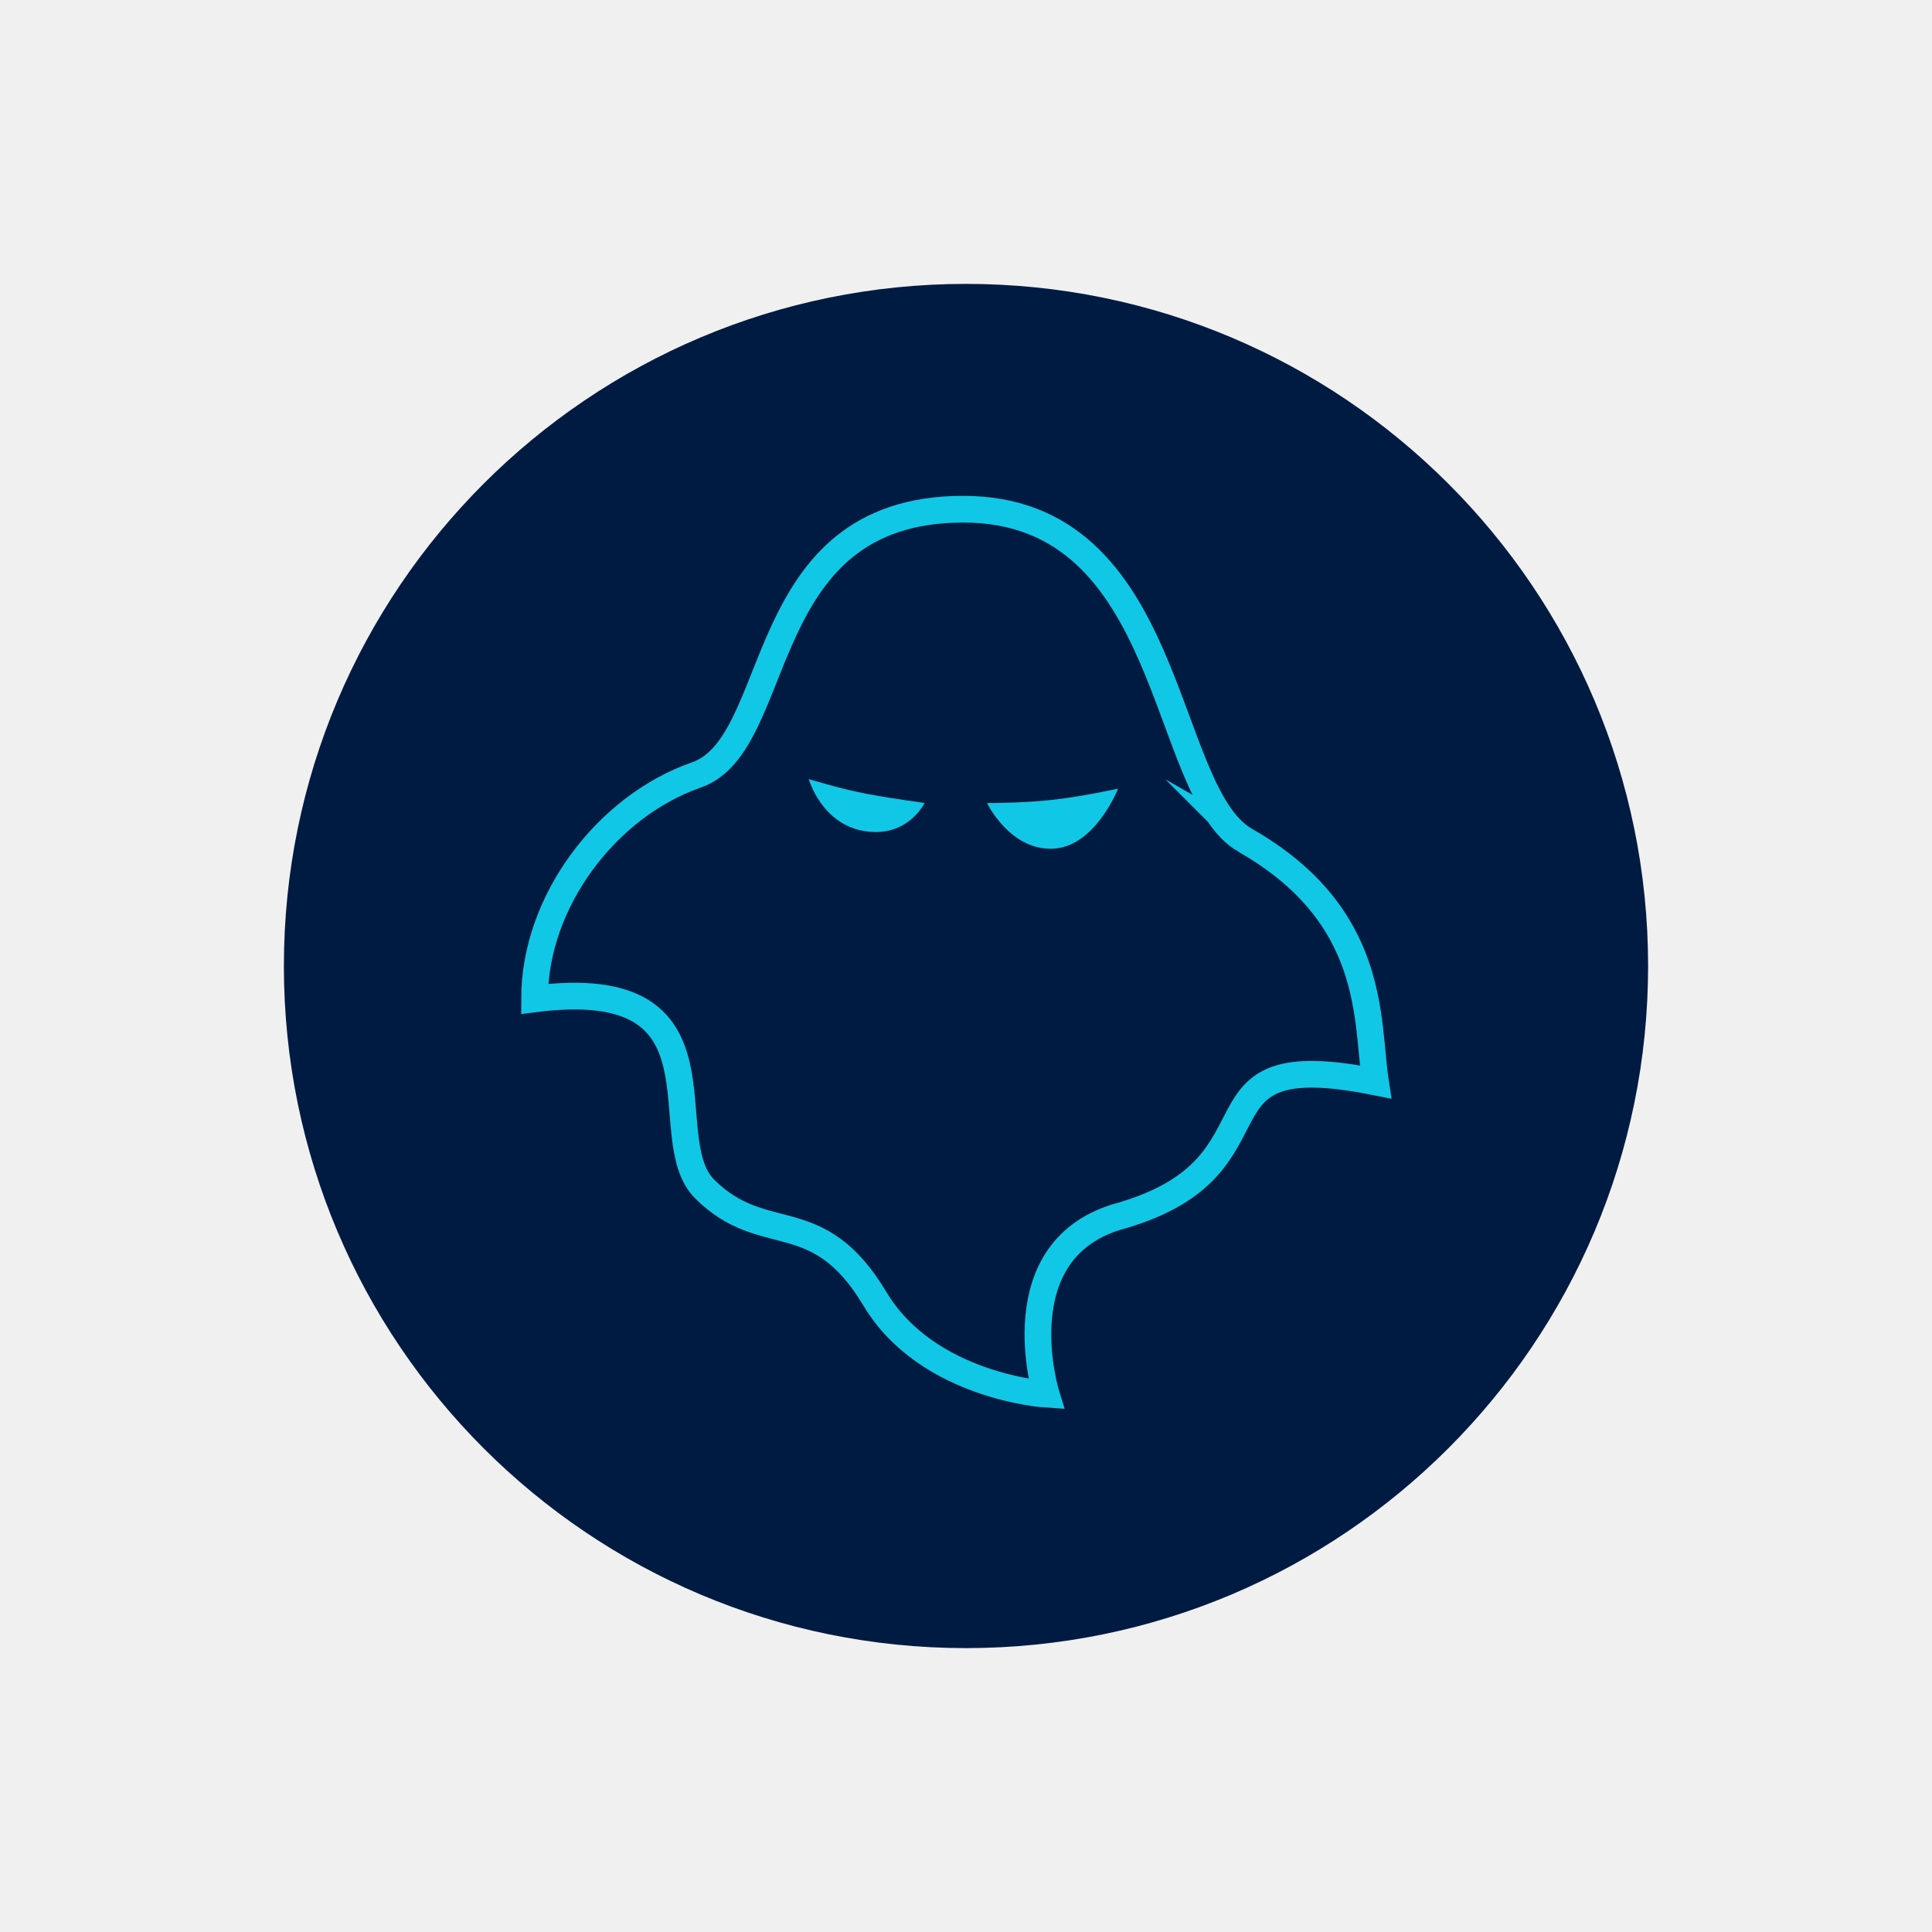
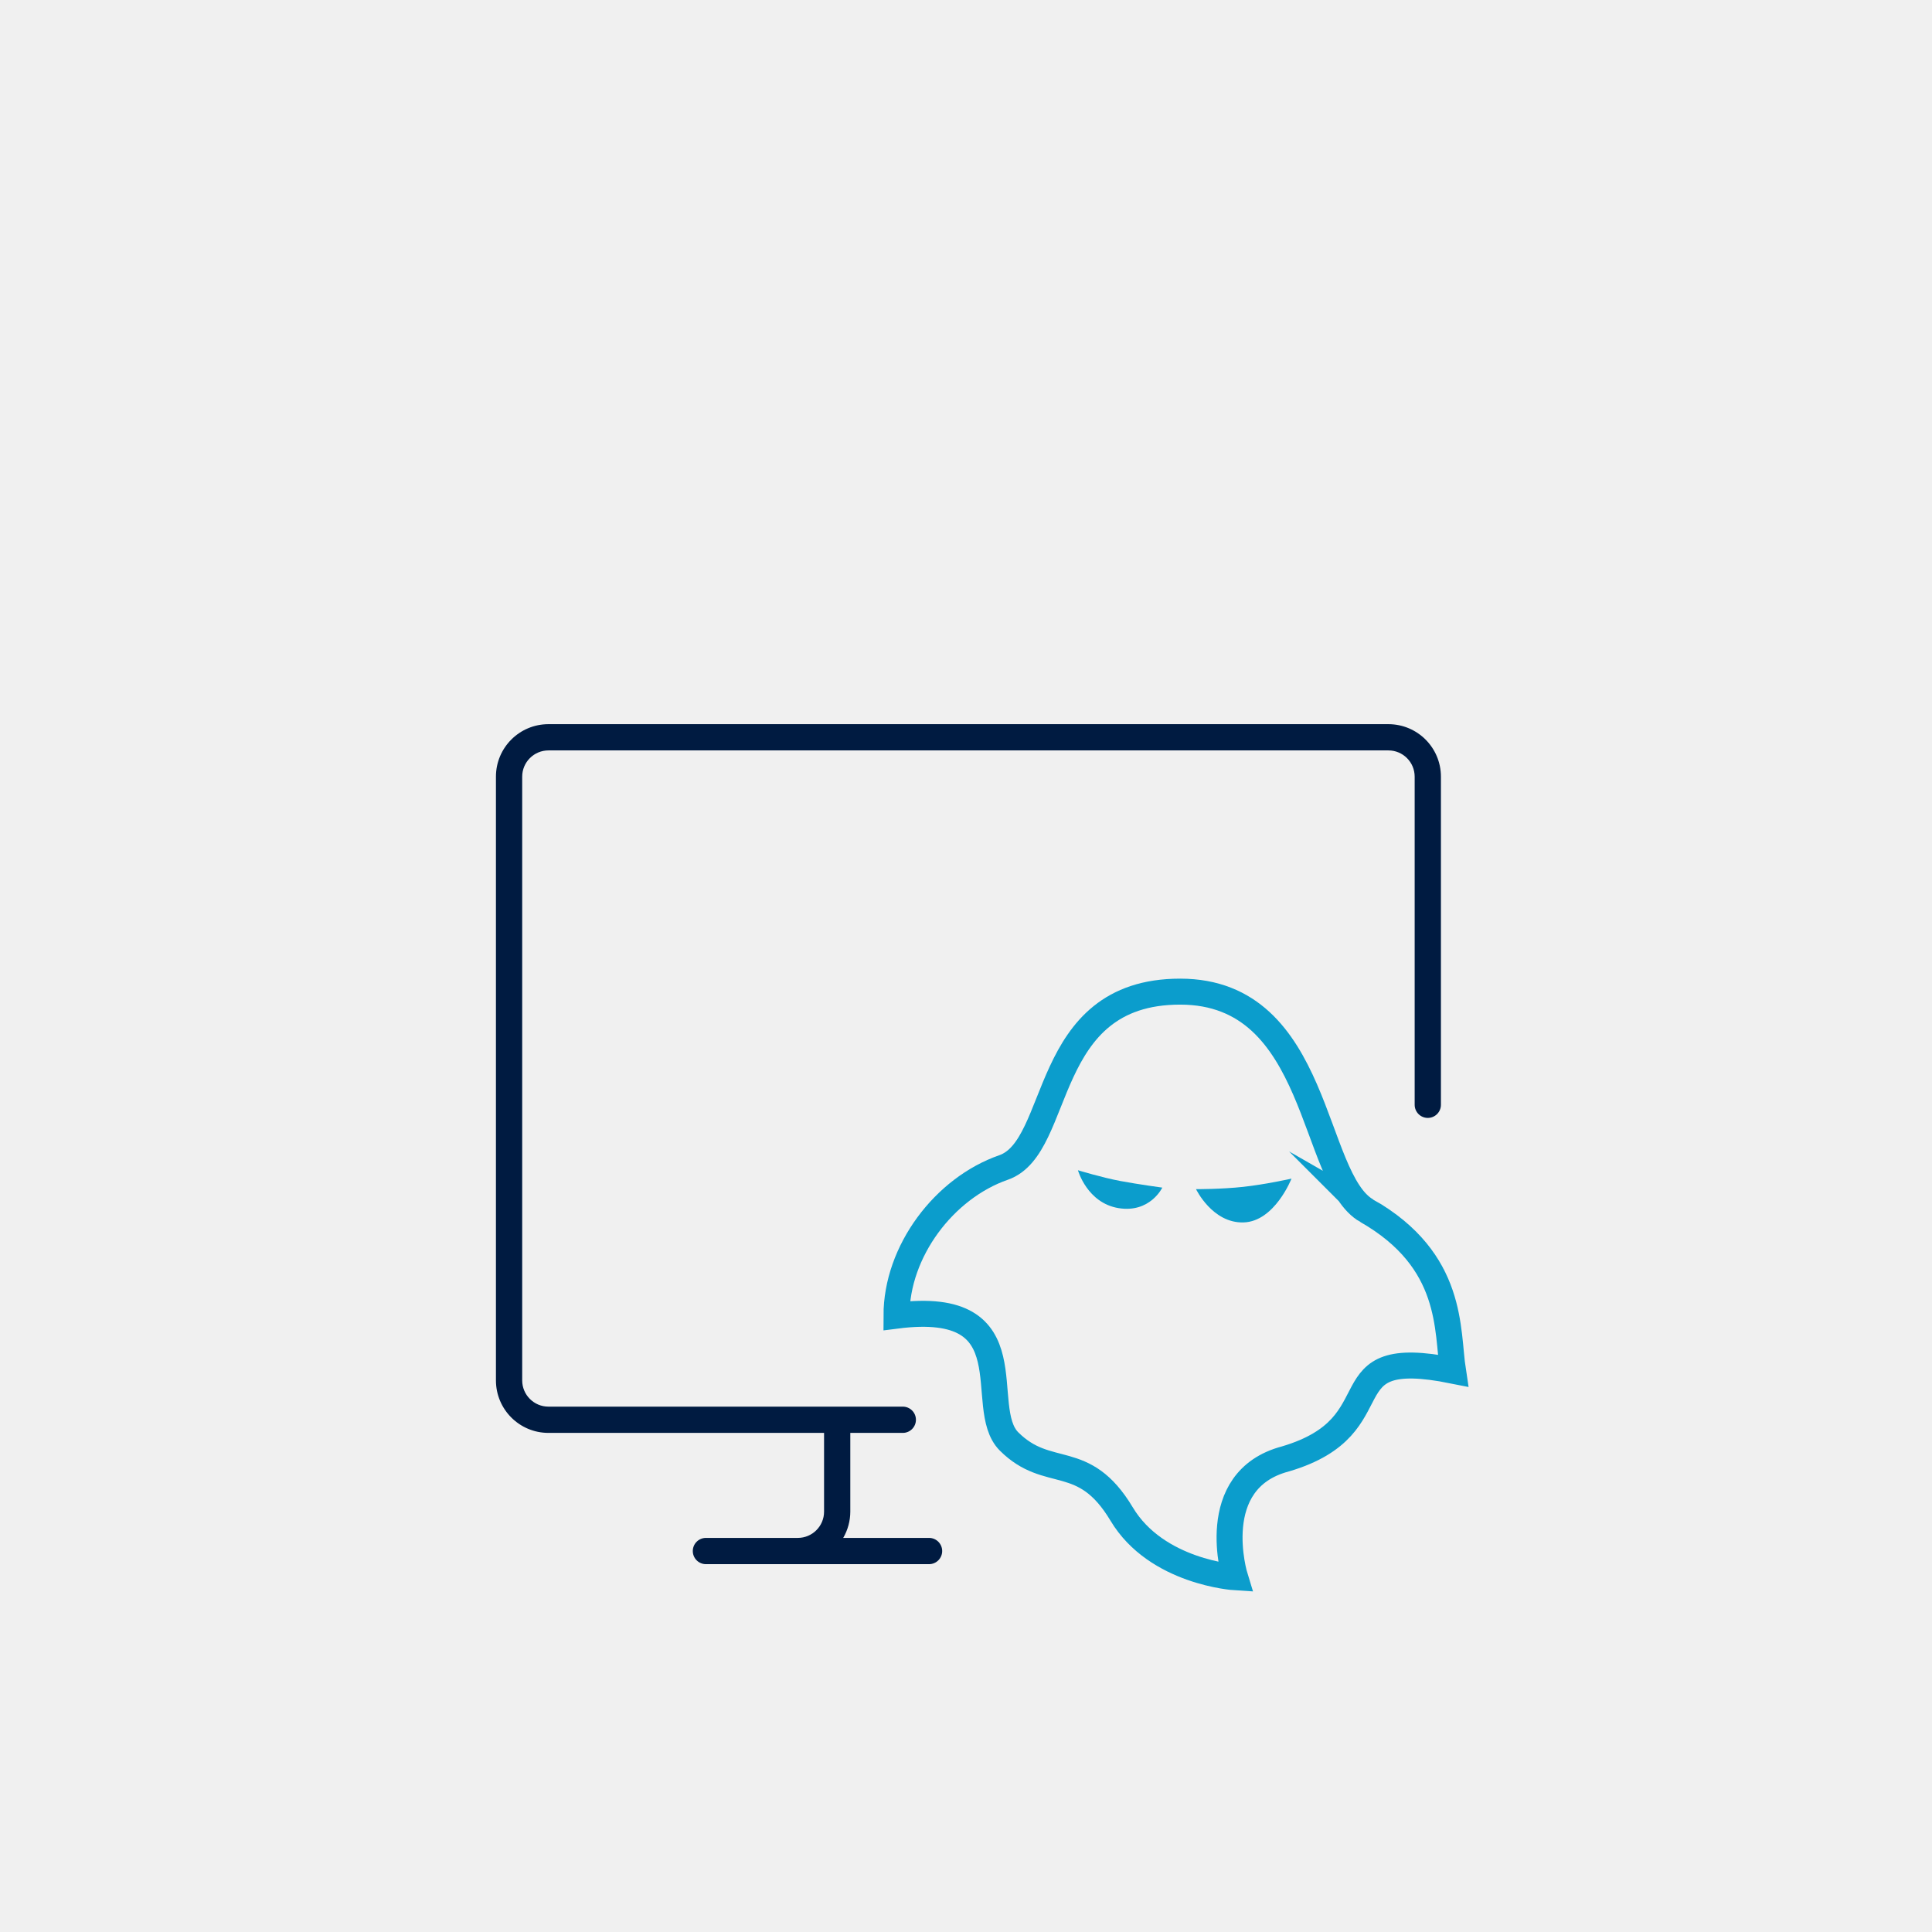
<svg xmlns="http://www.w3.org/2000/svg" xmlns:xlink="http://www.w3.org/1999/xlink" width="512" height="512" viewBox="0 0 135.467 135.467" version="1.1" id="svg8">
  <defs id="defs2">
    <linearGradient id="linearGradient943">
      <stop style="stop-color:#000000;stop-opacity:1;" offset="0" id="stop941" />
    </linearGradient>
    <linearGradient id="Spectre_Dark" gradientTransform="matrix(13.01503,0,0,13.01503,-105.5374,-78.93562)">
      <stop style="stop-color:#001b41;stop-opacity:1;" offset="0" id="stop935" />
    </linearGradient>
    <linearGradient id="Spectre" gradientTransform="translate(3.697883,7.395766)">
-       <stop style="stop-color:#11c7e6;stop-opacity:1;" offset="0" id="stop929" />
+       <stop style="stop-color:#0b9dcc;stop-opacity:1;" offset="0" id="stop929" />
    </linearGradient>
    <linearGradient id="linearGradient897">
      <stop style="stop-color:#000000;stop-opacity:1;" offset="0" id="stop895" />
    </linearGradient>
    <linearGradient xlink:href="#Spectre" id="linearGradient933" x1="0.731" y1="16.79" x2="11.938" y2="16.79" gradientUnits="userSpaceOnUse" gradientTransform="matrix(5.753954,0,0,5.753954,30.9992,130.6885)" />
    <linearGradient xlink:href="#Spectre_Dark" id="linearGradient974" gradientUnits="userSpaceOnUse" gradientTransform="matrix(6.170461,0,0,6.170461,26.69435,123.7357)" />
  </defs>
-   <g id="layer1" transform="translate(0,-161.5333)" style="display:inline">
+   <g id="layer1" transform="translate(0,-161.5333)" style="display:none">
    <circle style="fill:url(#linearGradient974);fill-opacity:1;stroke:none;stroke-width:1.258;stroke-linecap:round;stroke-miterlimit:4;stroke-dasharray:none;stroke-opacity:1;paint-order:markers stroke fill" id="path893" cx="67.733" cy="229.267" r="47.828" />
    <g id="g4221">
      <path style="fill:none;stroke:url(#linearGradient933);stroke-width:1.872;stroke-linecap:round;stroke-miterlimit:10;stroke-dasharray:none;stroke-opacity:1" class="st0" d="m 87.314,220.455 c -5.945,-3.395 -4.927,-23.218 -19.773,-23.218 -14.846,0 -12.43,16.45 -18.716,18.636 -6.285,2.186 -11.345,8.868 -11.345,15.699 14.29,-1.824 8.286,9.696 11.927,13.329 4.175,4.166 7.891,0.935 11.935,7.695 3.695,6.178 12.014,6.699 12.014,6.699 0,0 -3.178,-10.295 5.345,-12.543 12.024,-3.553 3.992,-12.114 17.745,-9.355 -0.655,-4.279 0.134,-11.651 -9.133,-16.943 z" id="path817" />
      <g id="g908" transform="matrix(6.170461,0,0,6.170461,27.83109,124.6922)" style="fill:url(#Spectre);fill-opacity:1">
        <path d="m 5.996,15.095 c 0,0 -0.191,0.4 -0.682,0.32 -0.491,-0.08 -0.634,-0.591 -0.634,-0.591 0,0 0.378,0.115 0.662,0.168 0.284,0.053 0.654,0.103 0.654,0.103 z" id="ellipse819" style="fill:url(#Spectre);fill-opacity:1;stroke-width:0.523" />
        <path d="m 8.195,14.932 c 0,0 -0.262,0.669 -0.748,0.683 -0.486,0.014 -0.741,-0.519 -0.741,-0.519 0,0 0.392,0.002 0.738,-0.036 0.347,-0.038 0.751,-0.128 0.751,-0.128 z" id="ellipse819-7" style="fill:url(#Spectre);fill-opacity:1;stroke-width:0.523" />
      </g>
    </g>
  </g>
  <g id="layer2" style="display:none">
    <rect style="fill:url(#Spectre_Dark);fill-opacity:1;stroke:none;stroke-width:2.499;stroke-linecap:round;stroke-linejoin:round;stroke-miterlimit:10;stroke-dasharray:none;stroke-opacity:1" id="rect5108" width="135.467" height="135.467" x="0" y="0" />
    <path fill="#164194" d="m 95.086,30.054 c -0.39,-0.417 -0.573,-0.937 -0.521,-1.484 0.052,-0.547 0.312,-1.067 0.729,-1.38 0.443,-0.338 1.015,-0.469 1.562,-0.338 0.547,0.104 1.015,0.443 1.276,0.911 0.234,0.442 0.755,0.755 1.276,0.755 0.26,0 0.495,-0.078 0.703,-0.182 0.338,-0.208 0.599,-0.521 0.703,-0.911 0.104,-0.39 0.052,-0.781 -0.156,-1.119 -0.677,-1.197 -1.848,-2.03 -3.228,-2.317 -1.093,-0.234 -2.291,-0.052 -3.28,0.495 l -0.234,0.182 c -0.781,0.364 -1.406,1.249 -1.458,1.328 l -0.208,0.364 c -0.364,0.625 -0.573,1.328 -0.625,2.03 -0.104,1.041 0.156,2.056 0.729,2.941 l 0.234,0.338 c 0.104,0.13 4.894,5.076 4.894,5.076 0.39,0.39 0.625,0.989 0.573,1.588 -0.052,0.599 -0.338,1.119 -0.833,1.484 -0.442,0.338 -1.067,0.495 -1.64,0.364 -0.364,-0.078 -0.703,-0.234 -0.963,-0.469 l -0.208,-0.208 -0.156,-0.208 c -0.026,-0.026 -0.026,-0.052 -0.052,-0.078 -0.26,-0.469 -0.755,-0.755 -1.276,-0.755 -0.26,0 -0.521,0.078 -0.729,0.208 -0.677,0.417 -0.911,1.249 -0.547,1.978 l 0.026,0.026 c 0.729,1.223 1.926,2.109 3.332,2.369 0.312,0.078 0.651,0.104 0.963,0.104 1.067,0 2.161,-0.364 3.02,-1.015 1.119,-0.833 1.848,-2.161 1.978,-3.592 0.104,-1.432 -0.417,-2.837 -1.406,-3.853 z m -8.512,8.252 v -9.579 c 0,-2.681 -2.187,-4.842 -4.842,-4.842 -2.681,0 -4.842,2.187 -4.842,4.842 v 9.605 c 0,2.681 2.187,4.842 4.842,4.842 2.681,-0.026 4.842,-2.187 4.842,-4.868 z m -6.768,0 v -9.579 c 0,-1.067 0.859,-1.926 1.926,-1.926 1.041,0 1.926,0.885 1.926,1.926 v 9.605 c 0,1.067 -0.859,1.926 -1.926,1.926 -1.067,-0.026 -1.926,-0.859 -1.926,-1.952 z M 62.756,24.665 c -0.26,-0.495 -0.781,-0.807 -1.328,-0.807 -0.104,0 -0.208,0 -0.286,0.026 -0.677,0.13 -1.145,0.729 -1.145,1.432 v 0.338 l 8.044,16.686 c 0.26,0.495 0.781,0.807 1.302,0.807 0.13,0 0.234,-0.026 0.338,-0.052 0.677,-0.13 1.145,-0.729 1.145,-1.432 v -0.312 c 0,0 -7.835,-16.243 -8.044,-16.686 z m 8.044,0.677 c 0,-0.833 -0.651,-1.458 -1.458,-1.458 -0.833,0 -1.458,0.651 -1.458,1.458 v 7.939 l 2.915,6.065 z M 59.971,41.689 c 0,0.833 0.651,1.458 1.458,1.458 0.833,0 1.458,-0.651 1.458,-1.458 V 33.75 L 59.971,27.685 Z m -7.549,0.052 c 0.911,-0.911 1.432,-2.135 1.432,-3.436 v -9.58 c 0,-1.302 -0.495,-2.499 -1.432,-3.436 -0.911,-0.911 -2.135,-1.432 -3.436,-1.432 -1.302,0 -2.499,0.495 -3.436,1.432 -0.911,0.911 -1.432,2.135 -1.432,3.436 v 9.605 c 0,1.302 0.495,2.499 1.432,3.436 0.911,0.911 2.135,1.432 3.436,1.432 1.302,-0.052 2.525,-0.547 3.436,-1.458 z m -5.336,-3.436 v -9.58 c 0,-0.521 0.208,-0.989 0.573,-1.354 0.364,-0.364 0.833,-0.573 1.354,-0.573 0.495,0 0.989,0.208 1.354,0.573 0.364,0.364 0.573,0.859 0.573,1.354 v 9.605 c 0,0.521 -0.208,0.989 -0.573,1.354 -0.364,0.364 -0.833,0.573 -1.354,0.573 -0.521,0 -1.015,-0.208 -1.354,-0.547 -0.39,-0.39 -0.573,-0.885 -0.573,-1.406 z M 38.001,25.16 c 0,-0.052 -0.026,-0.078 -0.026,-0.104 -0.182,-0.703 -0.807,-1.171 -1.536,-1.171 -0.885,0 -1.588,0.703 -1.588,1.562 v 16.087 c 0,0.911 0.703,1.614 1.588,1.614 0.911,0 1.614,-0.703 1.614,-1.614 v -16.061 c 0,-0.078 0,-0.156 -0.026,-0.26 z" id="path860" style="fill:#ffffff;fill-opacity:1;stroke-width:0.26" />
    <path d="M 97.352,50.777 H 38.455 a 3.681,3.681 0 0 0 -3.681,3.681 v 42.332 a 3.681,3.681 0 0 0 3.681,3.681 h 19.326 v 5.522 a 1.841,1.841 0 0 1 -1.841,1.841 h -6.442 a 0.92,0.92 0 0 0 0,1.841 H 65.143 a 0.92,0.92 0 0 0 0,-1.841 h -6.019 a 3.681,3.681 0 0 0 0.497,-1.841 v -5.522 h 3.681 a 0.92,0.92 0 0 0 0,-1.841 H 38.455 A 1.841,1.841 0 0 1 36.615,96.79 V 54.458 a 1.841,1.841 0 0 1 1.841,-1.841 H 97.352 a 1.841,1.841 0 0 1 1.841,1.841 v 23.007 a 0.92,0.92 0 0 0 1.841,0 V 54.458 a 3.681,3.681 0 0 0 -3.681,-3.681 z" style="fill:#ffffff;fill-opacity:1;stroke-width:0.46" id="path3800" />
    <g id="g4221-1" style="display:inline" transform="translate(158.5109,-161.4614)" />
    <g id="g4221-2" style="display:inline" transform="matrix(0.6616979,0,0,0.6616979,38.05811,-60.98061)">
      <path style="fill:none;stroke:url(#Spectre);stroke-width:2.752;stroke-linecap:round;stroke-miterlimit:10;stroke-dasharray:none;stroke-opacity:1" class="st0" d="m 87.314,220.455 c -2.965,-1.694 -4.198,-7.474 -6.532,-12.843 -2.345,-5.395 -5.8,-10.375 -13.241,-10.375 -14.846,0 -12.43,16.45 -18.716,18.636 -6.285,2.186 -11.345,8.868 -11.345,15.699 14.29,-1.824 8.286,9.696 11.927,13.329 4.175,4.166 7.891,0.935 11.935,7.695 3.695,6.178 12.014,6.699 12.014,6.699 0,0 -3.178,-10.295 5.345,-12.543 12.024,-3.553 3.992,-12.114 17.745,-9.355 -0.655,-4.279 0.134,-11.651 -9.133,-16.943 z" id="path817-7" />
      <g id="g908-6" transform="matrix(6.79377,0,0,6.79377,24.91361,115.4524)" style="fill:#0b9dcc;fill-opacity:1">
        <path d="m 5.996,15.095 c 0,0 -0.191,0.4 -0.682,0.32 -0.491,-0.08 -0.634,-0.591 -0.634,-0.591 0,0 0.378,0.115 0.662,0.168 0.284,0.053 0.654,0.103 0.654,0.103 z" id="ellipse819-5" style="fill:url(#Spectre);fill-opacity:1;stroke-width:0.523" />
        <path d="m 8.011,14.955 c 0,0 -0.262,0.669 -0.748,0.683 -0.486,0.014 -0.741,-0.519 -0.741,-0.519 0,0 0.392,0.002 0.738,-0.036 0.347,-0.038 0.751,-0.128 0.751,-0.128 z" id="ellipse819-7-6" style="fill:url(#Spectre);fill-opacity:1;stroke-width:0.523" />
      </g>
    </g>
  </g>
+   <g id="g867" style="display:inline">
+     <path d="M 97.352,50.777 H 38.455 a 3.681,3.681 0 0 0 -3.681,3.681 v 42.332 a 3.681,3.681 0 0 0 3.681,3.681 h 19.326 v 5.522 a 1.841,1.841 0 0 1 -1.841,1.841 h -6.442 a 0.92,0.92 0 0 0 0,1.841 H 65.143 a 0.92,0.92 0 0 0 0,-1.841 h -6.019 a 3.681,3.681 0 0 0 0.497,-1.841 v -5.522 h 3.681 a 0.92,0.92 0 0 0 0,-1.841 H 38.455 A 1.841,1.841 0 0 1 36.615,96.79 V 54.458 a 1.841,1.841 0 0 1 1.841,-1.841 H 97.352 a 1.841,1.841 0 0 1 1.841,1.841 v 23.007 a 0.92,0.92 0 0 0 1.841,0 V 54.458 a 3.681,3.681 0 0 0 -3.681,-3.681 z" style="fill:url(#Spectre_Dark);fill-opacity:1;stroke-width:0.46" id="path853" />
+     <g id="g855" style="display:inline" transform="translate(158.5109,-161.4614)" />
+     <g id="g865" style="display:inline" transform="matrix(0.6616979,0,0,0.6616979,38.05811,-60.98061)">
+       <path style="fill:none;stroke:url(#Spectre);stroke-width:2.752;stroke-linecap:round;stroke-miterlimit:10;stroke-dasharray:none;stroke-opacity:1" class="st0" d="m 87.314,220.455 c -2.965,-1.694 -4.198,-7.474 -6.532,-12.843 -2.345,-5.395 -5.8,-10.375 -13.241,-10.375 -14.846,0 -12.43,16.45 -18.716,18.636 -6.285,2.186 -11.345,8.868 -11.345,15.699 14.29,-1.824 8.286,9.696 11.927,13.329 4.175,4.166 7.891,0.935 11.935,7.695 3.695,6.178 12.014,6.699 12.014,6.699 0,0 -3.178,-10.295 5.345,-12.543 12.024,-3.553 3.992,-12.114 17.745,-9.355 -0.655,-4.279 0.134,-11.651 -9.133,-16.943 z" id="path857" />
+       <g id="g863" transform="matrix(6.79377,0,0,6.79377,24.91361,115.4524)" style="fill:#0b9dcc;fill-opacity:1">
+         <path d="m 5.996,15.095 c 0,0 -0.191,0.4 -0.682,0.32 -0.491,-0.08 -0.634,-0.591 -0.634,-0.591 0,0 0.378,0.115 0.662,0.168 0.284,0.053 0.654,0.103 0.654,0.103 z" id="path859" style="fill:url(#Spectre);fill-opacity:1;stroke-width:0.523" />
+         <path d="m 8.011,14.955 c 0,0 -0.262,0.669 -0.748,0.683 -0.486,0.014 -0.741,-0.519 -0.741,-0.519 0,0 0.392,0.002 0.738,-0.036 0.347,-0.038 0.751,-0.128 0.751,-0.128 z" id="path861" style="fill:url(#Spectre);fill-opacity:1;stroke-width:0.523" />
+       </g>
+     </g>
+   </g>
  <style id="style815" type="text/css">
	.st0{fill:none;stroke:#000000;stroke-width:2;stroke-linecap:round;stroke-miterlimit:10;}
</style>
</svg>
